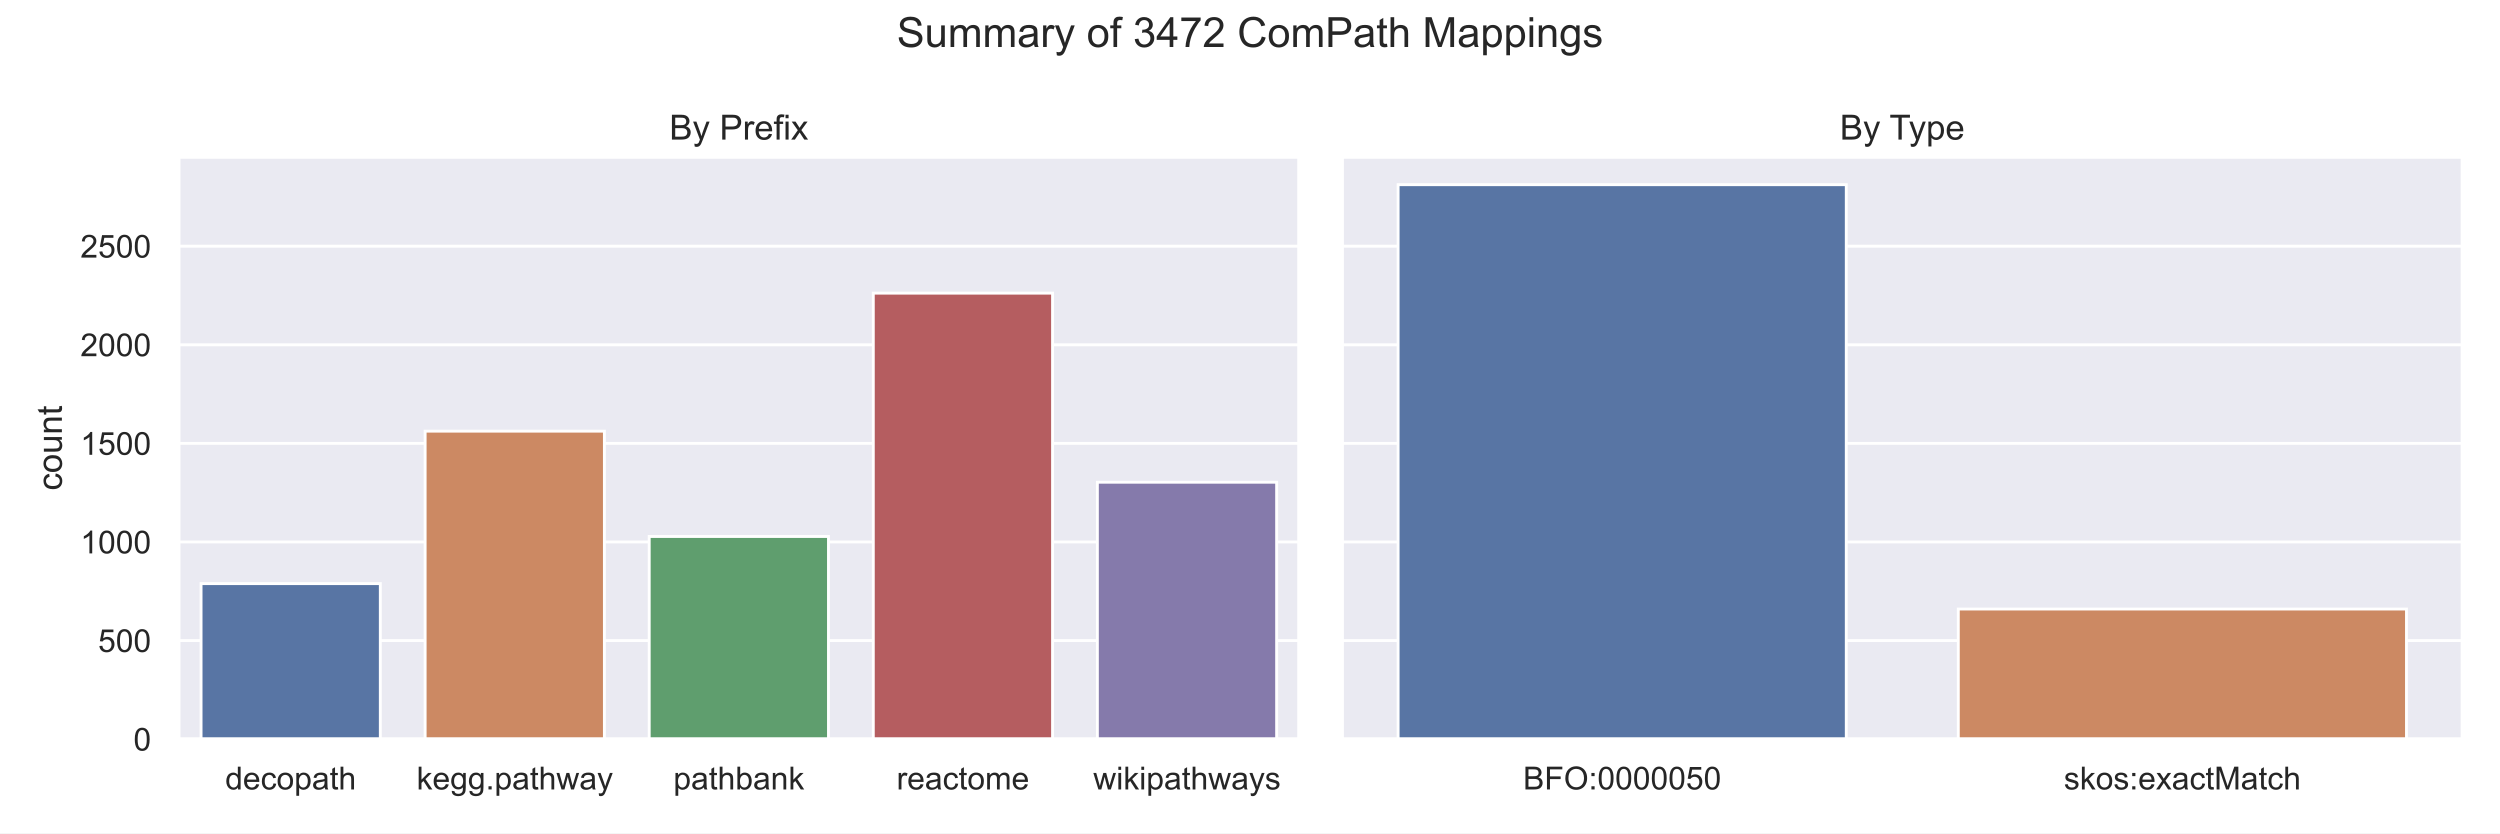
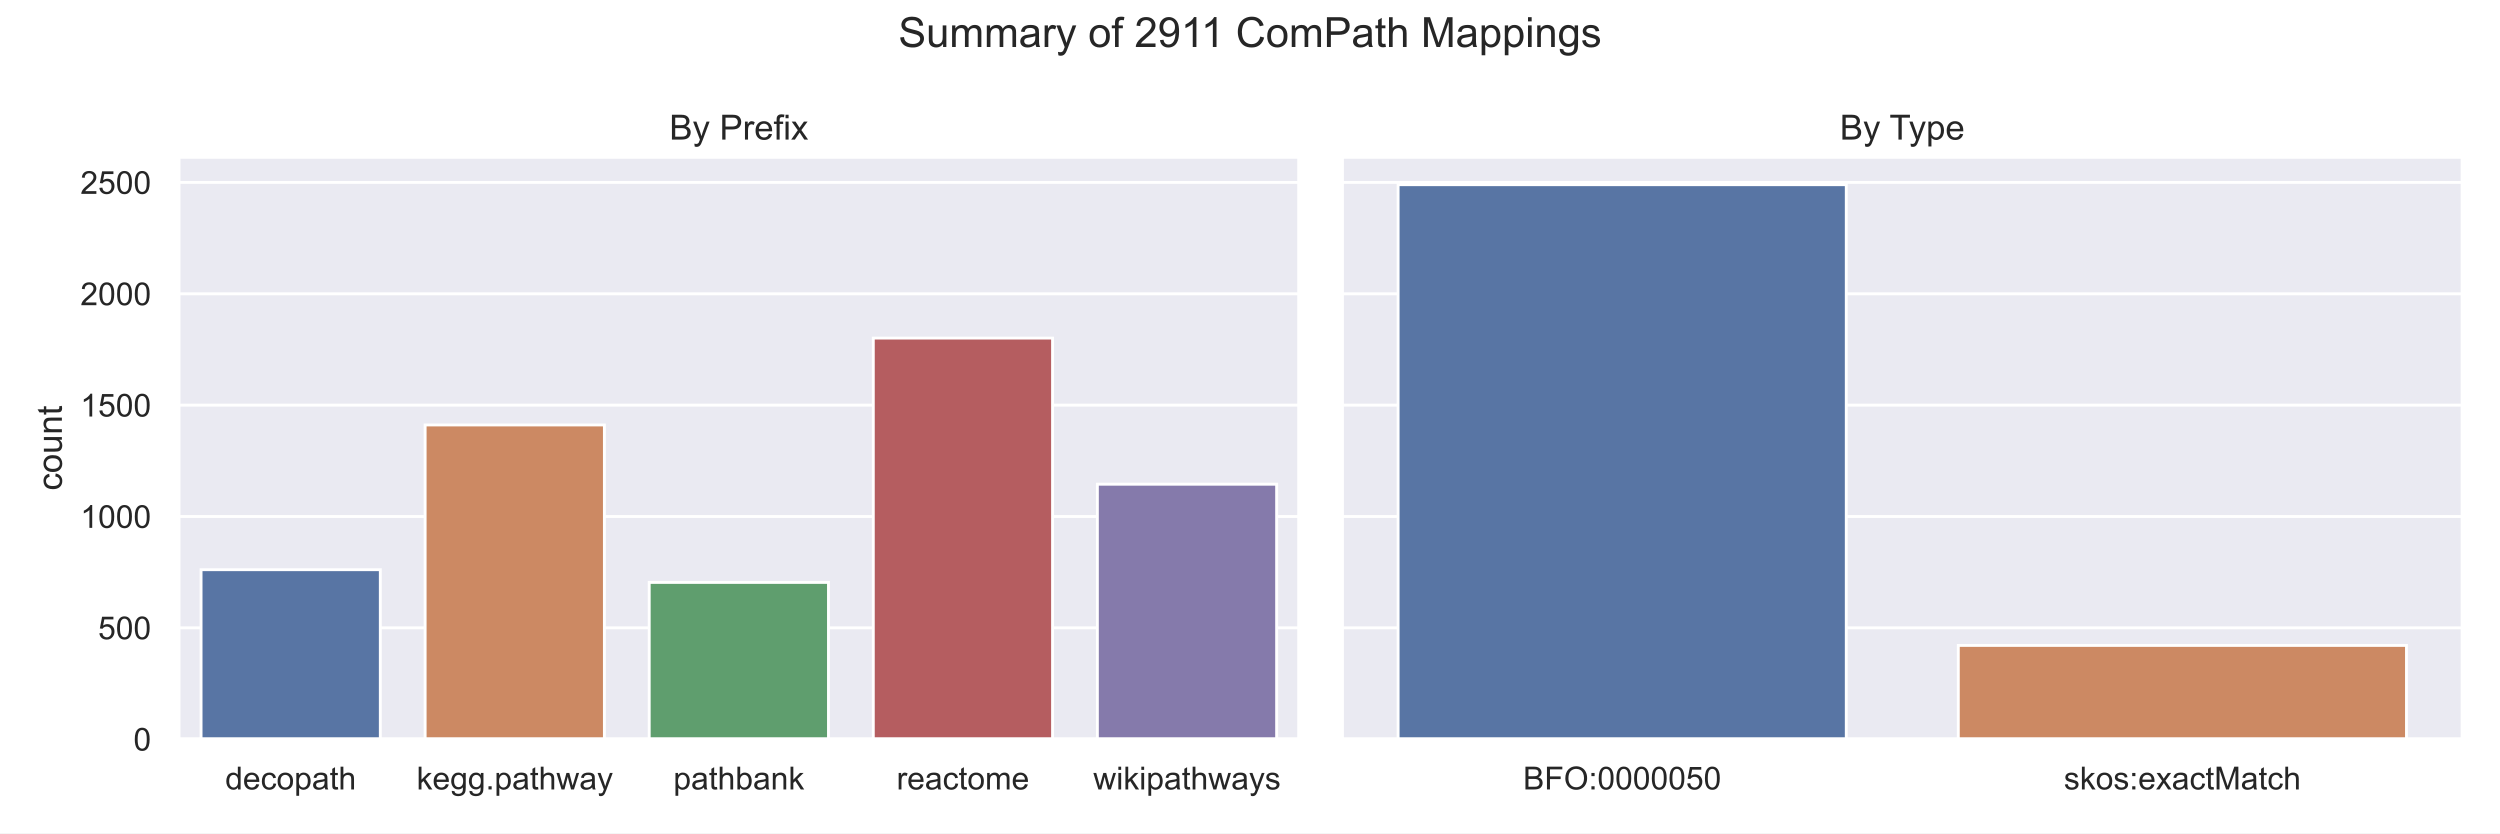
<svg xmlns="http://www.w3.org/2000/svg" xmlns:xlink="http://www.w3.org/1999/xlink" height="288pt" version="1.1" viewBox="0 0 864 288" width="864pt">
  <defs>
    <style type="text/css">*{stroke-linecap:butt;stroke-linejoin:round;}</style>
  </defs>
  <g id="figure_1">
    <g id="patch_1">
      <path d="M 0 288  L 864 288  L 864 0  L 0 0  z " style="fill:#ffffff;" />
    </g>
    <g id="axes_1">
      <g id="patch_2">
        <path d="M 61.74 255.46  L 448.951 255.46  L 448.951 54.24  L 61.74 54.24  z " style="fill:#eaeaf2;" />
      </g>
      <g id="matplotlib.axis_1">
        <g id="xtick_1">
          <g id="text_1">
            <g style="fill:#262626;" transform="translate(77.83201 272.8336)scale(0.11 -0.11)">
              <defs>
                <path d="M 2575 0  L 2575 419  Q 2259 -75 1647 -75  Q 1250 -75 917 144  Q 584 363 401 755  Q 219 1147 219 1656  Q 219 2153 384 2558  Q 550 2963 881 3178  Q 1213 3394 1622 3394  Q 1922 3394 2156 3267  Q 2391 3141 2538 2938  L 2538 4581  L 3097 4581  L 3097 0  L 2575 0  z M 797 1656  Q 797 1019 1065 703  Q 1334 388 1700 388  Q 2069 388 2326 689  Q 2584 991 2584 1609  Q 2584 2291 2321 2609  Q 2059 2928 1675 2928  Q 1300 2928 1048 2622  Q 797 2316 797 1656  z " id="ArialMT-64" transform="scale(0.015625)" />
                <path d="M 2694 1069  L 3275 997  Q 3138 488 2766 206  Q 2394 -75 1816 -75  Q 1088 -75 661 373  Q 234 822 234 1631  Q 234 2469 665 2931  Q 1097 3394 1784 3394  Q 2450 3394 2872 2941  Q 3294 2488 3294 1666  Q 3294 1616 3291 1516  L 816 1516  Q 847 969 1125 678  Q 1403 388 1819 388  Q 2128 388 2347 550  Q 2566 713 2694 1069  z M 847 1978  L 2700 1978  Q 2663 2397 2488 2606  Q 2219 2931 1791 2931  Q 1403 2931 1139 2672  Q 875 2413 847 1978  z " id="ArialMT-65" transform="scale(0.015625)" />
                <path d="M 2588 1216  L 3141 1144  Q 3050 572 2676 248  Q 2303 -75 1759 -75  Q 1078 -75 664 370  Q 250 816 250 1647  Q 250 2184 428 2587  Q 606 2991 970 3192  Q 1334 3394 1763 3394  Q 2303 3394 2647 3120  Q 2991 2847 3088 2344  L 2541 2259  Q 2463 2594 2264 2762  Q 2066 2931 1784 2931  Q 1359 2931 1093 2626  Q 828 2322 828 1663  Q 828 994 1084 691  Q 1341 388 1753 388  Q 2084 388 2306 591  Q 2528 794 2588 1216  z " id="ArialMT-63" transform="scale(0.015625)" />
                <path d="M 213 1659  Q 213 2581 725 3025  Q 1153 3394 1769 3394  Q 2453 3394 2887 2945  Q 3322 2497 3322 1706  Q 3322 1066 3130 698  Q 2938 331 2570 128  Q 2203 -75 1769 -75  Q 1072 -75 642 372  Q 213 819 213 1659  z M 791 1659  Q 791 1022 1069 705  Q 1347 388 1769 388  Q 2188 388 2466 706  Q 2744 1025 2744 1678  Q 2744 2294 2464 2611  Q 2184 2928 1769 2928  Q 1347 2928 1069 2612  Q 791 2297 791 1659  z " id="ArialMT-6f" transform="scale(0.015625)" />
                <path d="M 422 -1272  L 422 3319  L 934 3319  L 934 2888  Q 1116 3141 1344 3267  Q 1572 3394 1897 3394  Q 2322 3394 2647 3175  Q 2972 2956 3137 2557  Q 3303 2159 3303 1684  Q 3303 1175 3120 767  Q 2938 359 2589 142  Q 2241 -75 1856 -75  Q 1575 -75 1351 44  Q 1128 163 984 344  L 984 -1272  L 422 -1272  z M 931 1641  Q 931 1000 1190 694  Q 1450 388 1819 388  Q 2194 388 2461 705  Q 2728 1022 2728 1688  Q 2728 2322 2467 2637  Q 2206 2953 1844 2953  Q 1484 2953 1207 2617  Q 931 2281 931 1641  z " id="ArialMT-70" transform="scale(0.015625)" />
                <path d="M 2588 409  Q 2275 144 1986 34  Q 1697 -75 1366 -75  Q 819 -75 525 192  Q 231 459 231 875  Q 231 1119 342 1320  Q 453 1522 633 1644  Q 813 1766 1038 1828  Q 1203 1872 1538 1913  Q 2219 1994 2541 2106  Q 2544 2222 2544 2253  Q 2544 2597 2384 2738  Q 2169 2928 1744 2928  Q 1347 2928 1158 2789  Q 969 2650 878 2297  L 328 2372  Q 403 2725 575 2942  Q 747 3159 1072 3276  Q 1397 3394 1825 3394  Q 2250 3394 2515 3294  Q 2781 3194 2906 3042  Q 3031 2891 3081 2659  Q 3109 2516 3109 2141  L 3109 1391  Q 3109 606 3145 398  Q 3181 191 3288 0  L 2700 0  Q 2613 175 2588 409  z M 2541 1666  Q 2234 1541 1622 1453  Q 1275 1403 1131 1340  Q 988 1278 909 1158  Q 831 1038 831 891  Q 831 666 1001 516  Q 1172 366 1500 366  Q 1825 366 2078 508  Q 2331 650 2450 897  Q 2541 1088 2541 1459  L 2541 1666  z " id="ArialMT-61" transform="scale(0.015625)" />
                <path d="M 1650 503  L 1731 6  Q 1494 -44 1306 -44  Q 1000 -44 831 53  Q 663 150 594 308  Q 525 466 525 972  L 525 2881  L 113 2881  L 113 3319  L 525 3319  L 525 4141  L 1084 4478  L 1084 3319  L 1650 3319  L 1650 2881  L 1084 2881  L 1084 941  Q 1084 700 1114 631  Q 1144 563 1211 522  Q 1278 481 1403 481  Q 1497 481 1650 503  z " id="ArialMT-74" transform="scale(0.015625)" />
                <path d="M 422 0  L 422 4581  L 984 4581  L 984 2938  Q 1378 3394 1978 3394  Q 2347 3394 2619 3248  Q 2891 3103 3008 2847  Q 3125 2591 3125 2103  L 3125 0  L 2563 0  L 2563 2103  Q 2563 2525 2380 2717  Q 2197 2909 1863 2909  Q 1613 2909 1392 2779  Q 1172 2650 1078 2428  Q 984 2206 984 1816  L 984 0  L 422 0  z " id="ArialMT-68" transform="scale(0.015625)" />
              </defs>
              <use xlink:href="#ArialMT-64" />
              <use x="55.615" xlink:href="#ArialMT-65" />
              <use x="111.23" xlink:href="#ArialMT-63" />
              <use x="161.23" xlink:href="#ArialMT-6f" />
              <use x="216.846" xlink:href="#ArialMT-70" />
              <use x="272.461" xlink:href="#ArialMT-61" />
              <use x="328.076" xlink:href="#ArialMT-74" />
              <use x="355.859" xlink:href="#ArialMT-68" />
            </g>
          </g>
        </g>
        <g id="xtick_2">
          <g id="text_2">
            <g style="fill:#262626;" transform="translate(143.9656 272.8336)scale(0.11 -0.11)">
              <defs>
                <path d="M 425 0  L 425 4581  L 988 4581  L 988 1969  L 2319 3319  L 3047 3319  L 1778 2088  L 3175 0  L 2481 0  L 1384 1697  L 988 1316  L 988 0  L 425 0  z " id="ArialMT-6b" transform="scale(0.015625)" />
                <path d="M 319 -275  L 866 -356  Q 900 -609 1056 -725  Q 1266 -881 1628 -881  Q 2019 -881 2231 -725  Q 2444 -569 2519 -288  Q 2563 -116 2559 434  Q 2191 0 1641 0  Q 956 0 581 494  Q 206 988 206 1678  Q 206 2153 378 2554  Q 550 2956 876 3175  Q 1203 3394 1644 3394  Q 2231 3394 2613 2919  L 2613 3319  L 3131 3319  L 3131 450  Q 3131 -325 2973 -648  Q 2816 -972 2473 -1159  Q 2131 -1347 1631 -1347  Q 1038 -1347 672 -1080  Q 306 -813 319 -275  z M 784 1719  Q 784 1066 1043 766  Q 1303 466 1694 466  Q 2081 466 2343 764  Q 2606 1063 2606 1700  Q 2606 2309 2336 2618  Q 2066 2928 1684 2928  Q 1309 2928 1046 2623  Q 784 2319 784 1719  z " id="ArialMT-67" transform="scale(0.015625)" />
                <path d="M 581 0  L 581 641  L 1222 641  L 1222 0  L 581 0  z " id="ArialMT-2e" transform="scale(0.015625)" />
                <path d="M 1034 0  L 19 3319  L 600 3319  L 1128 1403  L 1325 691  Q 1338 744 1497 1375  L 2025 3319  L 2603 3319  L 3100 1394  L 3266 759  L 3456 1400  L 4025 3319  L 4572 3319  L 3534 0  L 2950 0  L 2422 1988  L 2294 2553  L 1622 0  L 1034 0  z " id="ArialMT-77" transform="scale(0.015625)" />
                <path d="M 397 -1278  L 334 -750  Q 519 -800 656 -800  Q 844 -800 956 -737  Q 1069 -675 1141 -563  Q 1194 -478 1313 -144  Q 1328 -97 1363 -6  L 103 3319  L 709 3319  L 1400 1397  Q 1534 1031 1641 628  Q 1738 1016 1872 1384  L 2581 3319  L 3144 3319  L 1881 -56  Q 1678 -603 1566 -809  Q 1416 -1088 1222 -1217  Q 1028 -1347 759 -1347  Q 597 -1347 397 -1278  z " id="ArialMT-79" transform="scale(0.015625)" />
              </defs>
              <use xlink:href="#ArialMT-6b" />
              <use x="50" xlink:href="#ArialMT-65" />
              <use x="105.615" xlink:href="#ArialMT-67" />
              <use x="161.23" xlink:href="#ArialMT-67" />
              <use x="216.846" xlink:href="#ArialMT-2e" />
              <use x="244.629" xlink:href="#ArialMT-70" />
              <use x="300.244" xlink:href="#ArialMT-61" />
              <use x="355.859" xlink:href="#ArialMT-74" />
              <use x="383.643" xlink:href="#ArialMT-68" />
              <use x="439.258" xlink:href="#ArialMT-77" />
              <use x="511.475" xlink:href="#ArialMT-61" />
              <use x="567.09" xlink:href="#ArialMT-79" />
            </g>
          </g>
        </g>
        <g id="xtick_3">
          <g id="text_3">
            <g style="fill:#262626;" transform="translate(232.7163 272.8336)scale(0.11 -0.11)">
              <defs>
                <path d="M 941 0  L 419 0  L 419 4581  L 981 4581  L 981 2947  Q 1338 3394 1891 3394  Q 2197 3394 2470 3270  Q 2744 3147 2920 2923  Q 3097 2700 3197 2384  Q 3297 2069 3297 1709  Q 3297 856 2875 390  Q 2453 -75 1863 -75  Q 1275 -75 941 416  L 941 0  z M 934 1684  Q 934 1088 1097 822  Q 1363 388 1816 388  Q 2184 388 2453 708  Q 2722 1028 2722 1663  Q 2722 2313 2464 2622  Q 2206 2931 1841 2931  Q 1472 2931 1203 2611  Q 934 2291 934 1684  z " id="ArialMT-62" transform="scale(0.015625)" />
                <path d="M 422 0  L 422 3319  L 928 3319  L 928 2847  Q 1294 3394 1984 3394  Q 2284 3394 2536 3286  Q 2788 3178 2913 3003  Q 3038 2828 3088 2588  Q 3119 2431 3119 2041  L 3119 0  L 2556 0  L 2556 2019  Q 2556 2363 2490 2533  Q 2425 2703 2258 2804  Q 2091 2906 1866 2906  Q 1506 2906 1245 2678  Q 984 2450 984 1813  L 984 0  L 422 0  z " id="ArialMT-6e" transform="scale(0.015625)" />
              </defs>
              <use xlink:href="#ArialMT-70" />
              <use x="55.615" xlink:href="#ArialMT-61" />
              <use x="111.23" xlink:href="#ArialMT-74" />
              <use x="139.014" xlink:href="#ArialMT-68" />
              <use x="194.629" xlink:href="#ArialMT-62" />
              <use x="250.244" xlink:href="#ArialMT-61" />
              <use x="305.859" xlink:href="#ArialMT-6e" />
              <use x="361.475" xlink:href="#ArialMT-6b" />
            </g>
          </g>
        </g>
        <g id="xtick_4">
          <g id="text_4">
            <g style="fill:#262626;" transform="translate(309.8628 272.8336)scale(0.11 -0.11)">
              <defs>
                <path d="M 416 0  L 416 3319  L 922 3319  L 922 2816  Q 1116 3169 1280 3281  Q 1444 3394 1641 3394  Q 1925 3394 2219 3213  L 2025 2691  Q 1819 2813 1613 2813  Q 1428 2813 1281 2702  Q 1134 2591 1072 2394  Q 978 2094 978 1738  L 978 0  L 416 0  z " id="ArialMT-72" transform="scale(0.015625)" />
                <path d="M 422 0  L 422 3319  L 925 3319  L 925 2853  Q 1081 3097 1340 3245  Q 1600 3394 1931 3394  Q 2300 3394 2536 3241  Q 2772 3088 2869 2813  Q 3263 3394 3894 3394  Q 4388 3394 4653 3120  Q 4919 2847 4919 2278  L 4919 0  L 4359 0  L 4359 2091  Q 4359 2428 4304 2576  Q 4250 2725 4106 2815  Q 3963 2906 3769 2906  Q 3419 2906 3187 2673  Q 2956 2441 2956 1928  L 2956 0  L 2394 0  L 2394 2156  Q 2394 2531 2256 2718  Q 2119 2906 1806 2906  Q 1569 2906 1367 2781  Q 1166 2656 1075 2415  Q 984 2175 984 1722  L 984 0  L 422 0  z " id="ArialMT-6d" transform="scale(0.015625)" />
              </defs>
              <use xlink:href="#ArialMT-72" />
              <use x="33.301" xlink:href="#ArialMT-65" />
              <use x="88.916" xlink:href="#ArialMT-61" />
              <use x="144.531" xlink:href="#ArialMT-63" />
              <use x="194.531" xlink:href="#ArialMT-74" />
              <use x="222.314" xlink:href="#ArialMT-6f" />
              <use x="277.93" xlink:href="#ArialMT-6d" />
              <use x="361.23" xlink:href="#ArialMT-65" />
            </g>
          </g>
        </g>
        <g id="xtick_5">
          <g id="text_5">
            <g style="fill:#262626;" transform="translate(377.8295 272.8336)scale(0.11 -0.11)">
              <defs>
                <path d="M 425 3934  L 425 4581  L 988 4581  L 988 3934  L 425 3934  z M 425 0  L 425 3319  L 988 3319  L 988 0  L 425 0  z " id="ArialMT-69" transform="scale(0.015625)" />
                <path d="M 197 991  L 753 1078  Q 800 744 1014 566  Q 1228 388 1613 388  Q 2000 388 2187 545  Q 2375 703 2375 916  Q 2375 1106 2209 1216  Q 2094 1291 1634 1406  Q 1016 1563 777 1677  Q 538 1791 414 1992  Q 291 2194 291 2438  Q 291 2659 392 2848  Q 494 3038 669 3163  Q 800 3259 1026 3326  Q 1253 3394 1513 3394  Q 1903 3394 2198 3281  Q 2494 3169 2634 2976  Q 2775 2784 2828 2463  L 2278 2388  Q 2241 2644 2061 2787  Q 1881 2931 1553 2931  Q 1166 2931 1000 2803  Q 834 2675 834 2503  Q 834 2394 903 2306  Q 972 2216 1119 2156  Q 1203 2125 1616 2013  Q 2213 1853 2448 1751  Q 2684 1650 2818 1456  Q 2953 1263 2953 975  Q 2953 694 2789 445  Q 2625 197 2315 61  Q 2006 -75 1616 -75  Q 969 -75 630 194  Q 291 463 197 991  z " id="ArialMT-73" transform="scale(0.015625)" />
              </defs>
              <use xlink:href="#ArialMT-77" />
              <use x="72.217" xlink:href="#ArialMT-69" />
              <use x="94.434" xlink:href="#ArialMT-6b" />
              <use x="144.434" xlink:href="#ArialMT-69" />
              <use x="166.65" xlink:href="#ArialMT-70" />
              <use x="222.266" xlink:href="#ArialMT-61" />
              <use x="277.881" xlink:href="#ArialMT-74" />
              <use x="305.664" xlink:href="#ArialMT-68" />
              <use x="361.279" xlink:href="#ArialMT-77" />
              <use x="433.496" xlink:href="#ArialMT-61" />
              <use x="489.111" xlink:href="#ArialMT-79" />
              <use x="539.111" xlink:href="#ArialMT-73" />
            </g>
          </g>
        </g>
      </g>
      <g id="matplotlib.axis_2">
        <g id="ytick_1">
          <g id="line2d_1">
-             <path clip-path="url(#p154354e58b)" d="M 61.74 255.46  L 448.951 255.46  " style="fill:none;stroke:#ffffff;stroke-linecap:round;" />
+             <path clip-path="url(#pcd48c74a26)" d="M 61.74 255.46  L 448.951 255.46  " style="fill:none;stroke:#ffffff;stroke-linecap:round;" />
          </g>
          <g id="text_6">
            <g style="fill:#262626;" transform="translate(46.12297 259.3968)scale(0.11 -0.11)">
              <defs>
                <path d="M 266 2259  Q 266 3072 433 3567  Q 600 4063 929 4331  Q 1259 4600 1759 4600  Q 2128 4600 2406 4451  Q 2684 4303 2865 4023  Q 3047 3744 3150 3342  Q 3253 2941 3253 2259  Q 3253 1453 3087 958  Q 2922 463 2592 192  Q 2263 -78 1759 -78  Q 1097 -78 719 397  Q 266 969 266 2259  z M 844 2259  Q 844 1131 1108 757  Q 1372 384 1759 384  Q 2147 384 2411 759  Q 2675 1134 2675 2259  Q 2675 3391 2411 3762  Q 2147 4134 1753 4134  Q 1366 4134 1134 3806  Q 844 3388 844 2259  z " id="ArialMT-30" transform="scale(0.015625)" />
              </defs>
              <use xlink:href="#ArialMT-30" />
            </g>
          </g>
        </g>
        <g id="ytick_2">
          <g id="line2d_2">
-             <path clip-path="url(#p154354e58b)" d="M 61.74 221.385  L 448.951 221.385  " style="fill:none;stroke:#ffffff;stroke-linecap:round;" />
+             <path clip-path="url(#pcd48c74a26)" d="M 61.74 216.978  L 448.951 216.978  " style="fill:none;stroke:#ffffff;stroke-linecap:round;" />
          </g>
          <g id="text_7">
-             <g style="fill:#262626;" transform="translate(33.88891 225.3217)scale(0.11 -0.11)">
+             <g style="fill:#262626;" transform="translate(33.88891 220.9153)scale(0.11 -0.11)">
              <defs>
                <path d="M 266 1200  L 856 1250  Q 922 819 1161 601  Q 1400 384 1738 384  Q 2144 384 2425 690  Q 2706 997 2706 1503  Q 2706 1984 2436 2262  Q 2166 2541 1728 2541  Q 1456 2541 1237 2417  Q 1019 2294 894 2097  L 366 2166  L 809 4519  L 3088 4519  L 3088 3981  L 1259 3981  L 1013 2750  Q 1425 3038 1878 3038  Q 2478 3038 2890 2622  Q 3303 2206 3303 1553  Q 3303 931 2941 478  Q 2500 -78 1738 -78  Q 1113 -78 717 272  Q 322 622 266 1200  z " id="ArialMT-35" transform="scale(0.015625)" />
              </defs>
              <use xlink:href="#ArialMT-35" />
              <use x="55.615" xlink:href="#ArialMT-30" />
              <use x="111.23" xlink:href="#ArialMT-30" />
            </g>
          </g>
        </g>
        <g id="ytick_3">
          <g id="line2d_3">
-             <path clip-path="url(#p154354e58b)" d="M 61.74 187.31  L 448.951 187.31  " style="fill:none;stroke:#ffffff;stroke-linecap:round;" />
+             <path clip-path="url(#pcd48c74a26)" d="M 61.74 178.497  L 448.951 178.497  " style="fill:none;stroke:#ffffff;stroke-linecap:round;" />
          </g>
          <g id="text_8">
-             <g style="fill:#262626;" transform="translate(27.77188 191.2467)scale(0.11 -0.11)">
+             <g style="fill:#262626;" transform="translate(27.77188 182.4337)scale(0.11 -0.11)">
              <defs>
                <path d="M 2384 0  L 1822 0  L 1822 3584  Q 1619 3391 1289 3197  Q 959 3003 697 2906  L 697 3450  Q 1169 3672 1522 3987  Q 1875 4303 2022 4600  L 2384 4600  L 2384 0  z " id="ArialMT-31" transform="scale(0.015625)" />
              </defs>
              <use xlink:href="#ArialMT-31" />
              <use x="55.615" xlink:href="#ArialMT-30" />
              <use x="111.23" xlink:href="#ArialMT-30" />
              <use x="166.846" xlink:href="#ArialMT-30" />
            </g>
          </g>
        </g>
        <g id="ytick_4">
          <g id="line2d_4">
-             <path clip-path="url(#p154354e58b)" d="M 61.74 153.235  L 448.951 153.235  " style="fill:none;stroke:#ffffff;stroke-linecap:round;" />
+             <path clip-path="url(#pcd48c74a26)" d="M 61.74 140.015  L 448.951 140.015  " style="fill:none;stroke:#ffffff;stroke-linecap:round;" />
          </g>
          <g id="text_9">
-             <g style="fill:#262626;" transform="translate(27.77188 157.1716)scale(0.11 -0.11)">
+             <g style="fill:#262626;" transform="translate(27.77188 143.9522)scale(0.11 -0.11)">
              <use xlink:href="#ArialMT-31" />
              <use x="55.615" xlink:href="#ArialMT-35" />
              <use x="111.23" xlink:href="#ArialMT-30" />
              <use x="166.846" xlink:href="#ArialMT-30" />
            </g>
          </g>
        </g>
        <g id="ytick_5">
          <g id="line2d_5">
-             <path clip-path="url(#p154354e58b)" d="M 61.74 119.16  L 448.951 119.16  " style="fill:none;stroke:#ffffff;stroke-linecap:round;" />
+             <path clip-path="url(#pcd48c74a26)" d="M 61.74 101.534  L 448.951 101.534  " style="fill:none;stroke:#ffffff;stroke-linecap:round;" />
          </g>
          <g id="text_10">
-             <g style="fill:#262626;" transform="translate(27.77188 123.0966)scale(0.11 -0.11)">
+             <g style="fill:#262626;" transform="translate(27.77188 105.4706)scale(0.11 -0.11)">
              <defs>
                <path d="M 3222 541  L 3222 0  L 194 0  Q 188 203 259 391  Q 375 700 629 1000  Q 884 1300 1366 1694  Q 2113 2306 2375 2664  Q 2638 3022 2638 3341  Q 2638 3675 2398 3904  Q 2159 4134 1775 4134  Q 1369 4134 1125 3890  Q 881 3647 878 3216  L 300 3275  Q 359 3922 746 4261  Q 1134 4600 1788 4600  Q 2447 4600 2831 4234  Q 3216 3869 3216 3328  Q 3216 3053 3103 2787  Q 2991 2522 2730 2228  Q 2469 1934 1863 1422  Q 1356 997 1212 845  Q 1069 694 975 541  L 3222 541  z " id="ArialMT-32" transform="scale(0.015625)" />
              </defs>
              <use xlink:href="#ArialMT-32" />
              <use x="55.615" xlink:href="#ArialMT-30" />
              <use x="111.23" xlink:href="#ArialMT-30" />
              <use x="166.846" xlink:href="#ArialMT-30" />
            </g>
          </g>
        </g>
        <g id="ytick_6">
          <g id="line2d_6">
-             <path clip-path="url(#p154354e58b)" d="M 61.74 85.085  L 448.951 85.085  " style="fill:none;stroke:#ffffff;stroke-linecap:round;" />
+             <path clip-path="url(#pcd48c74a26)" d="M 61.74 63.052  L 448.951 63.052  " style="fill:none;stroke:#ffffff;stroke-linecap:round;" />
          </g>
          <g id="text_11">
-             <g style="fill:#262626;" transform="translate(27.77188 89.02153)scale(0.11 -0.11)">
+             <g style="fill:#262626;" transform="translate(27.77188 66.98907)scale(0.11 -0.11)">
              <use xlink:href="#ArialMT-32" />
              <use x="55.615" xlink:href="#ArialMT-35" />
              <use x="111.23" xlink:href="#ArialMT-30" />
              <use x="166.846" xlink:href="#ArialMT-30" />
            </g>
          </g>
        </g>
        <g id="text_12">
          <g style="fill:#262626;" transform="translate(21.38687 169.5266)rotate(-90)scale(0.12 -0.12)">
            <defs>
              <path d="M 2597 0  L 2597 488  Q 2209 -75 1544 -75  Q 1250 -75 995 37  Q 741 150 617 320  Q 494 491 444 738  Q 409 903 409 1263  L 409 3319  L 972 3319  L 972 1478  Q 972 1038 1006 884  Q 1059 663 1231 536  Q 1403 409 1656 409  Q 1909 409 2131 539  Q 2353 669 2445 892  Q 2538 1116 2538 1541  L 2538 3319  L 3100 3319  L 3100 0  L 2597 0  z " id="ArialMT-75" transform="scale(0.015625)" />
            </defs>
            <use xlink:href="#ArialMT-63" />
            <use x="50" xlink:href="#ArialMT-6f" />
            <use x="105.615" xlink:href="#ArialMT-75" />
            <use x="161.23" xlink:href="#ArialMT-6e" />
            <use x="216.846" xlink:href="#ArialMT-74" />
          </g>
        </g>
      </g>
      <g id="patch_3">
-         <path clip-path="url(#p154354e58b)" d="M 69.484 255.46  L 131.438 255.46  L 131.438 201.69  L 69.484 201.69  z " style="fill:#5875a4;stroke:#ffffff;stroke-linejoin:miter;" />
+         <path clip-path="url(#pcd48c74a26)" d="M 69.484 255.46  L 131.438 255.46  L 131.438 196.891  L 69.484 196.891  z " style="fill:#5875a4;stroke:#ffffff;stroke-linejoin:miter;" />
      </g>
      <g id="patch_4">
-         <path clip-path="url(#p154354e58b)" d="M 146.926 255.46  L 208.88 255.46  L 208.88 149.01  L 146.926 149.01  z " style="fill:#cc8963;stroke:#ffffff;stroke-linejoin:miter;" />
+         <path clip-path="url(#pcd48c74a26)" d="M 146.926 255.46  L 208.88 255.46  L 208.88 146.865  L 146.926 146.865  z " style="fill:#cc8963;stroke:#ffffff;stroke-linejoin:miter;" />
      </g>
      <g id="patch_5">
-         <path clip-path="url(#p154354e58b)" d="M 224.368 255.46  L 286.322 255.46  L 286.322 185.402  L 224.368 185.402  z " style="fill:#5f9e6e;stroke:#ffffff;stroke-linejoin:miter;" />
+         <path clip-path="url(#pcd48c74a26)" d="M 224.368 255.46  L 286.322 255.46  L 286.322 201.278  L 224.368 201.278  z " style="fill:#5f9e6e;stroke:#ffffff;stroke-linejoin:miter;" />
      </g>
      <g id="patch_6">
-         <path clip-path="url(#p154354e58b)" d="M 301.811 255.46  L 363.764 255.46  L 363.764 101.304  L 301.811 101.304  z " style="fill:#b55d60;stroke:#ffffff;stroke-linejoin:miter;" />
+         <path clip-path="url(#pcd48c74a26)" d="M 301.811 255.46  L 363.764 255.46  L 363.764 116.849  L 301.811 116.849  z " style="fill:#b55d60;stroke:#ffffff;stroke-linejoin:miter;" />
      </g>
      <g id="patch_7">
-         <path clip-path="url(#p154354e58b)" d="M 379.253 255.46  L 441.206 255.46  L 441.206 166.66  L 379.253 166.66  z " style="fill:#857aab;stroke:#ffffff;stroke-linejoin:miter;" />
+         <path clip-path="url(#pcd48c74a26)" d="M 379.253 255.46  L 441.206 255.46  L 441.206 167.337  L 379.253 167.337  z " style="fill:#857aab;stroke:#ffffff;stroke-linejoin:miter;" />
      </g>
      <g id="patch_8">
        <path d="M 61.74 255.46  L 61.74 54.24  " style="fill:none;stroke:#ffffff;stroke-linecap:square;stroke-linejoin:miter;stroke-width:1.25;" />
      </g>
      <g id="patch_9">
        <path d="M 448.951 255.46  L 448.951 54.24  " style="fill:none;stroke:#ffffff;stroke-linecap:square;stroke-linejoin:miter;stroke-width:1.25;" />
      </g>
      <g id="patch_10">
        <path d="M 61.74 255.46  L 448.951 255.46  " style="fill:none;stroke:#ffffff;stroke-linecap:square;stroke-linejoin:miter;stroke-width:1.25;" />
      </g>
      <g id="patch_11">
        <path d="M 61.74 54.24  L 448.951 54.24  " style="fill:none;stroke:#ffffff;stroke-linecap:square;stroke-linejoin:miter;stroke-width:1.25;" />
      </g>
      <g id="text_13">
        <g style="fill:#262626;" transform="translate(231.3397 48.24)scale(0.12 -0.12)">
          <defs>
            <path d="M 469 0  L 469 4581  L 2188 4581  Q 2713 4581 3030 4442  Q 3347 4303 3526 4014  Q 3706 3725 3706 3409  Q 3706 3116 3547 2856  Q 3388 2597 3066 2438  Q 3481 2316 3704 2022  Q 3928 1728 3928 1328  Q 3928 1006 3792 729  Q 3656 453 3456 303  Q 3256 153 2954 76  Q 2653 0 2216 0  L 469 0  z M 1075 2656  L 2066 2656  Q 2469 2656 2644 2709  Q 2875 2778 2992 2937  Q 3109 3097 3109 3338  Q 3109 3566 3000 3739  Q 2891 3913 2687 3977  Q 2484 4041 1991 4041  L 1075 4041  L 1075 2656  z M 1075 541  L 2216 541  Q 2509 541 2628 563  Q 2838 600 2978 687  Q 3119 775 3209 942  Q 3300 1109 3300 1328  Q 3300 1584 3169 1773  Q 3038 1963 2805 2039  Q 2572 2116 2134 2116  L 1075 2116  L 1075 541  z " id="ArialMT-42" transform="scale(0.015625)" />
            <path id="ArialMT-20" transform="scale(0.015625)" />
            <path d="M 494 0  L 494 4581  L 2222 4581  Q 2678 4581 2919 4538  Q 3256 4481 3484 4323  Q 3713 4166 3852 3881  Q 3991 3597 3991 3256  Q 3991 2672 3619 2267  Q 3247 1863 2275 1863  L 1100 1863  L 1100 0  L 494 0  z M 1100 2403  L 2284 2403  Q 2872 2403 3119 2622  Q 3366 2841 3366 3238  Q 3366 3525 3220 3729  Q 3075 3934 2838 4000  Q 2684 4041 2272 4041  L 1100 4041  L 1100 2403  z " id="ArialMT-50" transform="scale(0.015625)" />
            <path d="M 556 0  L 556 2881  L 59 2881  L 59 3319  L 556 3319  L 556 3672  Q 556 4006 616 4169  Q 697 4388 901 4523  Q 1106 4659 1475 4659  Q 1713 4659 2000 4603  L 1916 4113  Q 1741 4144 1584 4144  Q 1328 4144 1222 4034  Q 1116 3925 1116 3625  L 1116 3319  L 1763 3319  L 1763 2881  L 1116 2881  L 1116 0  L 556 0  z " id="ArialMT-66" transform="scale(0.015625)" />
            <path d="M 47 0  L 1259 1725  L 138 3319  L 841 3319  L 1350 2541  Q 1494 2319 1581 2169  Q 1719 2375 1834 2534  L 2394 3319  L 3066 3319  L 1919 1756  L 3153 0  L 2463 0  L 1781 1031  L 1600 1309  L 728 0  L 47 0  z " id="ArialMT-78" transform="scale(0.015625)" />
          </defs>
          <use xlink:href="#ArialMT-42" />
          <use x="66.699" xlink:href="#ArialMT-79" />
          <use x="116.699" xlink:href="#ArialMT-20" />
          <use x="144.482" xlink:href="#ArialMT-50" />
          <use x="211.182" xlink:href="#ArialMT-72" />
          <use x="244.482" xlink:href="#ArialMT-65" />
          <use x="300.098" xlink:href="#ArialMT-66" />
          <use x="327.881" xlink:href="#ArialMT-69" />
          <use x="350.098" xlink:href="#ArialMT-78" />
        </g>
      </g>
    </g>
    <g id="axes_2">
      <g id="patch_12">
        <path d="M 463.829 255.46  L 851.04 255.46  L 851.04 54.24  L 463.829 54.24  z " style="fill:#eaeaf2;" />
      </g>
      <g id="matplotlib.axis_3">
        <g id="xtick_6">
          <g id="text_14">
            <g style="fill:#262626;" transform="translate(526.3885 272.8336)scale(0.11 -0.11)">
              <defs>
                <path d="M 525 0  L 525 4581  L 3616 4581  L 3616 4041  L 1131 4041  L 1131 2622  L 3281 2622  L 3281 2081  L 1131 2081  L 1131 0  L 525 0  z " id="ArialMT-46" transform="scale(0.015625)" />
                <path d="M 309 2231  Q 309 3372 921 4017  Q 1534 4663 2503 4663  Q 3138 4663 3647 4359  Q 4156 4056 4423 3514  Q 4691 2972 4691 2284  Q 4691 1588 4409 1038  Q 4128 488 3612 205  Q 3097 -78 2500 -78  Q 1853 -78 1343 234  Q 834 547 571 1087  Q 309 1628 309 2231  z M 934 2222  Q 934 1394 1379 917  Q 1825 441 2497 441  Q 3181 441 3623 922  Q 4066 1403 4066 2288  Q 4066 2847 3877 3264  Q 3688 3681 3323 3911  Q 2959 4141 2506 4141  Q 1863 4141 1398 3698  Q 934 3256 934 2222  z " id="ArialMT-4f" transform="scale(0.015625)" />
                <path d="M 578 2678  L 578 3319  L 1219 3319  L 1219 2678  L 578 2678  z M 578 0  L 578 641  L 1219 641  L 1219 0  L 578 0  z " id="ArialMT-3a" transform="scale(0.015625)" />
              </defs>
              <use xlink:href="#ArialMT-42" />
              <use x="66.699" xlink:href="#ArialMT-46" />
              <use x="127.783" xlink:href="#ArialMT-4f" />
              <use x="205.566" xlink:href="#ArialMT-3a" />
              <use x="233.35" xlink:href="#ArialMT-30" />
              <use x="288.965" xlink:href="#ArialMT-30" />
              <use x="344.58" xlink:href="#ArialMT-30" />
              <use x="400.195" xlink:href="#ArialMT-30" />
              <use x="455.811" xlink:href="#ArialMT-30" />
              <use x="511.426" xlink:href="#ArialMT-35" />
              <use x="567.041" xlink:href="#ArialMT-30" />
            </g>
          </g>
        </g>
        <g id="xtick_7">
          <g id="text_15">
            <g style="fill:#262626;" transform="translate(713.2795 272.8336)scale(0.11 -0.11)">
              <defs>
                <path d="M 475 0  L 475 4581  L 1388 4581  L 2472 1338  Q 2622 884 2691 659  Q 2769 909 2934 1394  L 4031 4581  L 4847 4581  L 4847 0  L 4263 0  L 4263 3834  L 2931 0  L 2384 0  L 1059 3900  L 1059 0  L 475 0  z " id="ArialMT-4d" transform="scale(0.015625)" />
              </defs>
              <use xlink:href="#ArialMT-73" />
              <use x="50" xlink:href="#ArialMT-6b" />
              <use x="100" xlink:href="#ArialMT-6f" />
              <use x="155.615" xlink:href="#ArialMT-73" />
              <use x="205.615" xlink:href="#ArialMT-3a" />
              <use x="233.398" xlink:href="#ArialMT-65" />
              <use x="289.014" xlink:href="#ArialMT-78" />
              <use x="339.014" xlink:href="#ArialMT-61" />
              <use x="394.629" xlink:href="#ArialMT-63" />
              <use x="444.629" xlink:href="#ArialMT-74" />
              <use x="472.412" xlink:href="#ArialMT-4d" />
              <use x="555.713" xlink:href="#ArialMT-61" />
              <use x="611.328" xlink:href="#ArialMT-74" />
              <use x="639.111" xlink:href="#ArialMT-63" />
              <use x="689.111" xlink:href="#ArialMT-68" />
            </g>
          </g>
        </g>
      </g>
      <g id="matplotlib.axis_4">
        <g id="ytick_7">
          <g id="line2d_7">
-             <path clip-path="url(#p4dde2fd3b4)" d="M 463.829 255.46  L 851.04 255.46  " style="fill:none;stroke:#ffffff;stroke-linecap:round;" />
+             <path clip-path="url(#pac17843f71)" d="M 463.829 255.46  L 851.04 255.46  " style="fill:none;stroke:#ffffff;stroke-linecap:round;" />
          </g>
        </g>
        <g id="ytick_8">
          <g id="line2d_8">
-             <path clip-path="url(#p4dde2fd3b4)" d="M 463.829 221.385  L 851.04 221.385  " style="fill:none;stroke:#ffffff;stroke-linecap:round;" />
+             <path clip-path="url(#pac17843f71)" d="M 463.829 216.978  L 851.04 216.978  " style="fill:none;stroke:#ffffff;stroke-linecap:round;" />
          </g>
        </g>
        <g id="ytick_9">
          <g id="line2d_9">
-             <path clip-path="url(#p4dde2fd3b4)" d="M 463.829 187.31  L 851.04 187.31  " style="fill:none;stroke:#ffffff;stroke-linecap:round;" />
+             <path clip-path="url(#pac17843f71)" d="M 463.829 178.497  L 851.04 178.497  " style="fill:none;stroke:#ffffff;stroke-linecap:round;" />
          </g>
        </g>
        <g id="ytick_10">
          <g id="line2d_10">
-             <path clip-path="url(#p4dde2fd3b4)" d="M 463.829 153.235  L 851.04 153.235  " style="fill:none;stroke:#ffffff;stroke-linecap:round;" />
+             <path clip-path="url(#pac17843f71)" d="M 463.829 140.015  L 851.04 140.015  " style="fill:none;stroke:#ffffff;stroke-linecap:round;" />
          </g>
        </g>
        <g id="ytick_11">
          <g id="line2d_11">
-             <path clip-path="url(#p4dde2fd3b4)" d="M 463.829 119.16  L 851.04 119.16  " style="fill:none;stroke:#ffffff;stroke-linecap:round;" />
+             <path clip-path="url(#pac17843f71)" d="M 463.829 101.534  L 851.04 101.534  " style="fill:none;stroke:#ffffff;stroke-linecap:round;" />
          </g>
        </g>
        <g id="ytick_12">
          <g id="line2d_12">
-             <path clip-path="url(#p4dde2fd3b4)" d="M 463.829 85.085  L 851.04 85.085  " style="fill:none;stroke:#ffffff;stroke-linecap:round;" />
+             <path clip-path="url(#pac17843f71)" d="M 463.829 63.052  L 851.04 63.052  " style="fill:none;stroke:#ffffff;stroke-linecap:round;" />
          </g>
        </g>
      </g>
      <g id="patch_13">
-         <path clip-path="url(#p4dde2fd3b4)" d="M 483.19 255.46  L 638.074 255.46  L 638.074 63.822  L 483.19 63.822  z " style="fill:#5875a4;stroke:#ffffff;stroke-linejoin:miter;" />
+         <path clip-path="url(#pac17843f71)" d="M 483.19 255.46  L 638.074 255.46  L 638.074 63.822  L 483.19 63.822  z " style="fill:#5875a4;stroke:#ffffff;stroke-linejoin:miter;" />
      </g>
      <g id="patch_14">
-         <path clip-path="url(#p4dde2fd3b4)" d="M 676.795 255.46  L 831.679 255.46  L 831.679 210.481  L 676.795 210.481  z " style="fill:#cc8963;stroke:#ffffff;stroke-linejoin:miter;" />
+         <path clip-path="url(#pac17843f71)" d="M 676.795 255.46  L 831.679 255.46  L 831.679 223.059  L 676.795 223.059  z " style="fill:#cc8963;stroke:#ffffff;stroke-linejoin:miter;" />
      </g>
      <g id="patch_15">
        <path d="M 463.829 255.46  L 463.829 54.24  " style="fill:none;stroke:#ffffff;stroke-linecap:square;stroke-linejoin:miter;stroke-width:1.25;" />
      </g>
      <g id="patch_16">
        <path d="M 851.04 255.46  L 851.04 54.24  " style="fill:none;stroke:#ffffff;stroke-linecap:square;stroke-linejoin:miter;stroke-width:1.25;" />
      </g>
      <g id="patch_17">
        <path d="M 463.829 255.46  L 851.04 255.46  " style="fill:none;stroke:#ffffff;stroke-linecap:square;stroke-linejoin:miter;stroke-width:1.25;" />
      </g>
      <g id="patch_18">
        <path d="M 463.829 54.24  L 851.04 54.24  " style="fill:none;stroke:#ffffff;stroke-linecap:square;stroke-linejoin:miter;stroke-width:1.25;" />
      </g>
      <g id="text_16">
        <g style="fill:#262626;" transform="translate(635.8628 48.24)scale(0.12 -0.12)">
          <defs>
            <path d="M 1659 0  L 1659 4041  L 150 4041  L 150 4581  L 3781 4581  L 3781 4041  L 2266 4041  L 2266 0  L 1659 0  z " id="ArialMT-54" transform="scale(0.015625)" />
          </defs>
          <use xlink:href="#ArialMT-42" />
          <use x="66.699" xlink:href="#ArialMT-79" />
          <use x="116.699" xlink:href="#ArialMT-20" />
          <use x="142.732" xlink:href="#ArialMT-54" />
          <use x="198.316" xlink:href="#ArialMT-79" />
          <use x="248.316" xlink:href="#ArialMT-70" />
          <use x="303.932" xlink:href="#ArialMT-65" />
        </g>
      </g>
    </g>
    <g id="text_17">
-       <g style="fill:#262626;" transform="translate(309.9488 16.24275)scale(0.144 -0.144)">
+       <g style="fill:#262626;" transform="translate(310.4798 16.24275)scale(0.144 -0.144)">
        <defs>
          <path d="M 288 1472  L 859 1522  Q 900 1178 1048 958  Q 1197 738 1509 602  Q 1822 466 2213 466  Q 2559 466 2825 569  Q 3091 672 3220 851  Q 3350 1031 3350 1244  Q 3350 1459 3225 1620  Q 3100 1781 2813 1891  Q 2628 1963 1997 2114  Q 1366 2266 1113 2400  Q 784 2572 623 2826  Q 463 3081 463 3397  Q 463 3744 659 4045  Q 856 4347 1234 4503  Q 1613 4659 2075 4659  Q 2584 4659 2973 4495  Q 3363 4331 3572 4012  Q 3781 3694 3797 3291  L 3216 3247  Q 3169 3681 2898 3903  Q 2628 4125 2100 4125  Q 1550 4125 1298 3923  Q 1047 3722 1047 3438  Q 1047 3191 1225 3031  Q 1400 2872 2139 2705  Q 2878 2538 3153 2413  Q 3553 2228 3743 1945  Q 3934 1663 3934 1294  Q 3934 928 3725 604  Q 3516 281 3123 101  Q 2731 -78 2241 -78  Q 1619 -78 1198 103  Q 778 284 539 648  Q 300 1013 288 1472  z " id="ArialMT-53" transform="scale(0.015625)" />
-           <path d="M 269 1209  L 831 1284  Q 928 806 1161 595  Q 1394 384 1728 384  Q 2125 384 2398 659  Q 2672 934 2672 1341  Q 2672 1728 2419 1979  Q 2166 2231 1775 2231  Q 1616 2231 1378 2169  L 1441 2663  Q 1497 2656 1531 2656  Q 1891 2656 2178 2843  Q 2466 3031 2466 3422  Q 2466 3731 2256 3934  Q 2047 4138 1716 4138  Q 1388 4138 1169 3931  Q 950 3725 888 3313  L 325 3413  Q 428 3978 793 4289  Q 1159 4600 1703 4600  Q 2078 4600 2393 4439  Q 2709 4278 2876 4000  Q 3044 3722 3044 3409  Q 3044 3113 2884 2869  Q 2725 2625 2413 2481  Q 2819 2388 3044 2092  Q 3269 1797 3269 1353  Q 3269 753 2831 336  Q 2394 -81 1725 -81  Q 1122 -81 723 278  Q 325 638 269 1209  z " id="ArialMT-33" transform="scale(0.015625)" />
-           <path d="M 2069 0  L 2069 1097  L 81 1097  L 81 1613  L 2172 4581  L 2631 4581  L 2631 1613  L 3250 1613  L 3250 1097  L 2631 1097  L 2631 0  L 2069 0  z M 2069 1613  L 2069 3678  L 634 1613  L 2069 1613  z " id="ArialMT-34" transform="scale(0.015625)" />
-           <path d="M 303 3981  L 303 4522  L 3269 4522  L 3269 4084  Q 2831 3619 2401 2847  Q 1972 2075 1738 1259  Q 1569 684 1522 0  L 944 0  Q 953 541 1156 1306  Q 1359 2072 1739 2783  Q 2119 3494 2547 3981  L 303 3981  z " id="ArialMT-37" transform="scale(0.015625)" />
+           <path d="M 350 1059  L 891 1109  Q 959 728 1153 556  Q 1347 384 1650 384  Q 1909 384 2104 503  Q 2300 622 2425 820  Q 2550 1019 2634 1356  Q 2719 1694 2719 2044  Q 2719 2081 2716 2156  Q 2547 1888 2255 1720  Q 1963 1553 1622 1553  Q 1053 1553 659 1965  Q 266 2378 266 3053  Q 266 3750 677 4175  Q 1088 4600 1706 4600  Q 2153 4600 2523 4359  Q 2894 4119 3086 3673  Q 3278 3228 3278 2384  Q 3278 1506 3087 986  Q 2897 466 2520 194  Q 2144 -78 1638 -78  Q 1100 -78 759 220  Q 419 519 350 1059  z M 2653 3081  Q 2653 3566 2395 3850  Q 2138 4134 1775 4134  Q 1400 4134 1122 3828  Q 844 3522 844 3034  Q 844 2597 1108 2323  Q 1372 2050 1759 2050  Q 2150 2050 2401 2323  Q 2653 2597 2653 3081  z " id="ArialMT-39" transform="scale(0.015625)" />
          <path d="M 3763 1606  L 4369 1453  Q 4178 706 3683 314  Q 3188 -78 2472 -78  Q 1731 -78 1267 223  Q 803 525 561 1097  Q 319 1669 319 2325  Q 319 3041 592 3573  Q 866 4106 1370 4382  Q 1875 4659 2481 4659  Q 3169 4659 3637 4309  Q 4106 3959 4291 3325  L 3694 3184  Q 3534 3684 3231 3912  Q 2928 4141 2469 4141  Q 1941 4141 1586 3887  Q 1231 3634 1087 3207  Q 944 2781 944 2328  Q 944 1744 1114 1308  Q 1284 872 1643 656  Q 2003 441 2422 441  Q 2931 441 3284 734  Q 3638 1028 3763 1606  z " id="ArialMT-43" transform="scale(0.015625)" />
        </defs>
        <use xlink:href="#ArialMT-53" />
        <use x="66.699" xlink:href="#ArialMT-75" />
        <use x="122.314" xlink:href="#ArialMT-6d" />
        <use x="205.615" xlink:href="#ArialMT-6d" />
        <use x="288.916" xlink:href="#ArialMT-61" />
        <use x="344.531" xlink:href="#ArialMT-72" />
        <use x="377.832" xlink:href="#ArialMT-79" />
        <use x="427.832" xlink:href="#ArialMT-20" />
        <use x="455.615" xlink:href="#ArialMT-6f" />
        <use x="511.23" xlink:href="#ArialMT-66" />
        <use x="539.014" xlink:href="#ArialMT-20" />
-         <use x="566.797" xlink:href="#ArialMT-33" />
-         <use x="622.412" xlink:href="#ArialMT-34" />
-         <use x="678.027" xlink:href="#ArialMT-37" />
-         <use x="733.643" xlink:href="#ArialMT-32" />
-         <use x="789.258" xlink:href="#ArialMT-20" />
-         <use x="817.041" xlink:href="#ArialMT-43" />
-         <use x="889.258" xlink:href="#ArialMT-6f" />
-         <use x="944.873" xlink:href="#ArialMT-6d" />
-         <use x="1028.174" xlink:href="#ArialMT-50" />
-         <use x="1094.873" xlink:href="#ArialMT-61" />
-         <use x="1150.488" xlink:href="#ArialMT-74" />
-         <use x="1178.271" xlink:href="#ArialMT-68" />
-         <use x="1233.887" xlink:href="#ArialMT-20" />
-         <use x="1261.67" xlink:href="#ArialMT-4d" />
-         <use x="1344.971" xlink:href="#ArialMT-61" />
-         <use x="1400.586" xlink:href="#ArialMT-70" />
-         <use x="1456.201" xlink:href="#ArialMT-70" />
-         <use x="1511.816" xlink:href="#ArialMT-69" />
-         <use x="1534.033" xlink:href="#ArialMT-6e" />
-         <use x="1589.648" xlink:href="#ArialMT-67" />
-         <use x="1645.264" xlink:href="#ArialMT-73" />
+         <use x="566.797" xlink:href="#ArialMT-32" />
+         <use x="622.412" xlink:href="#ArialMT-39" />
+         <use x="678.027" xlink:href="#ArialMT-31" />
+         <use x="726.268" xlink:href="#ArialMT-31" />
+         <use x="781.883" xlink:href="#ArialMT-20" />
+         <use x="809.666" xlink:href="#ArialMT-43" />
+         <use x="881.883" xlink:href="#ArialMT-6f" />
+         <use x="937.498" xlink:href="#ArialMT-6d" />
+         <use x="1020.799" xlink:href="#ArialMT-50" />
+         <use x="1087.498" xlink:href="#ArialMT-61" />
+         <use x="1143.113" xlink:href="#ArialMT-74" />
+         <use x="1170.896" xlink:href="#ArialMT-68" />
+         <use x="1226.512" xlink:href="#ArialMT-20" />
+         <use x="1254.295" xlink:href="#ArialMT-4d" />
+         <use x="1337.596" xlink:href="#ArialMT-61" />
+         <use x="1393.211" xlink:href="#ArialMT-70" />
+         <use x="1448.826" xlink:href="#ArialMT-70" />
+         <use x="1504.441" xlink:href="#ArialMT-69" />
+         <use x="1526.658" xlink:href="#ArialMT-6e" />
+         <use x="1582.273" xlink:href="#ArialMT-67" />
+         <use x="1637.889" xlink:href="#ArialMT-73" />
      </g>
    </g>
  </g>
  <defs>
-     <clipPath id="p154354e58b">
+     <clipPath id="pcd48c74a26">
      <rect height="201.22" width="387.211" x="61.74" y="54.24" />
    </clipPath>
-     <clipPath id="p4dde2fd3b4">
+     <clipPath id="pac17843f71">
      <rect height="201.22" width="387.211" x="463.829" y="54.24" />
    </clipPath>
  </defs>
</svg>
